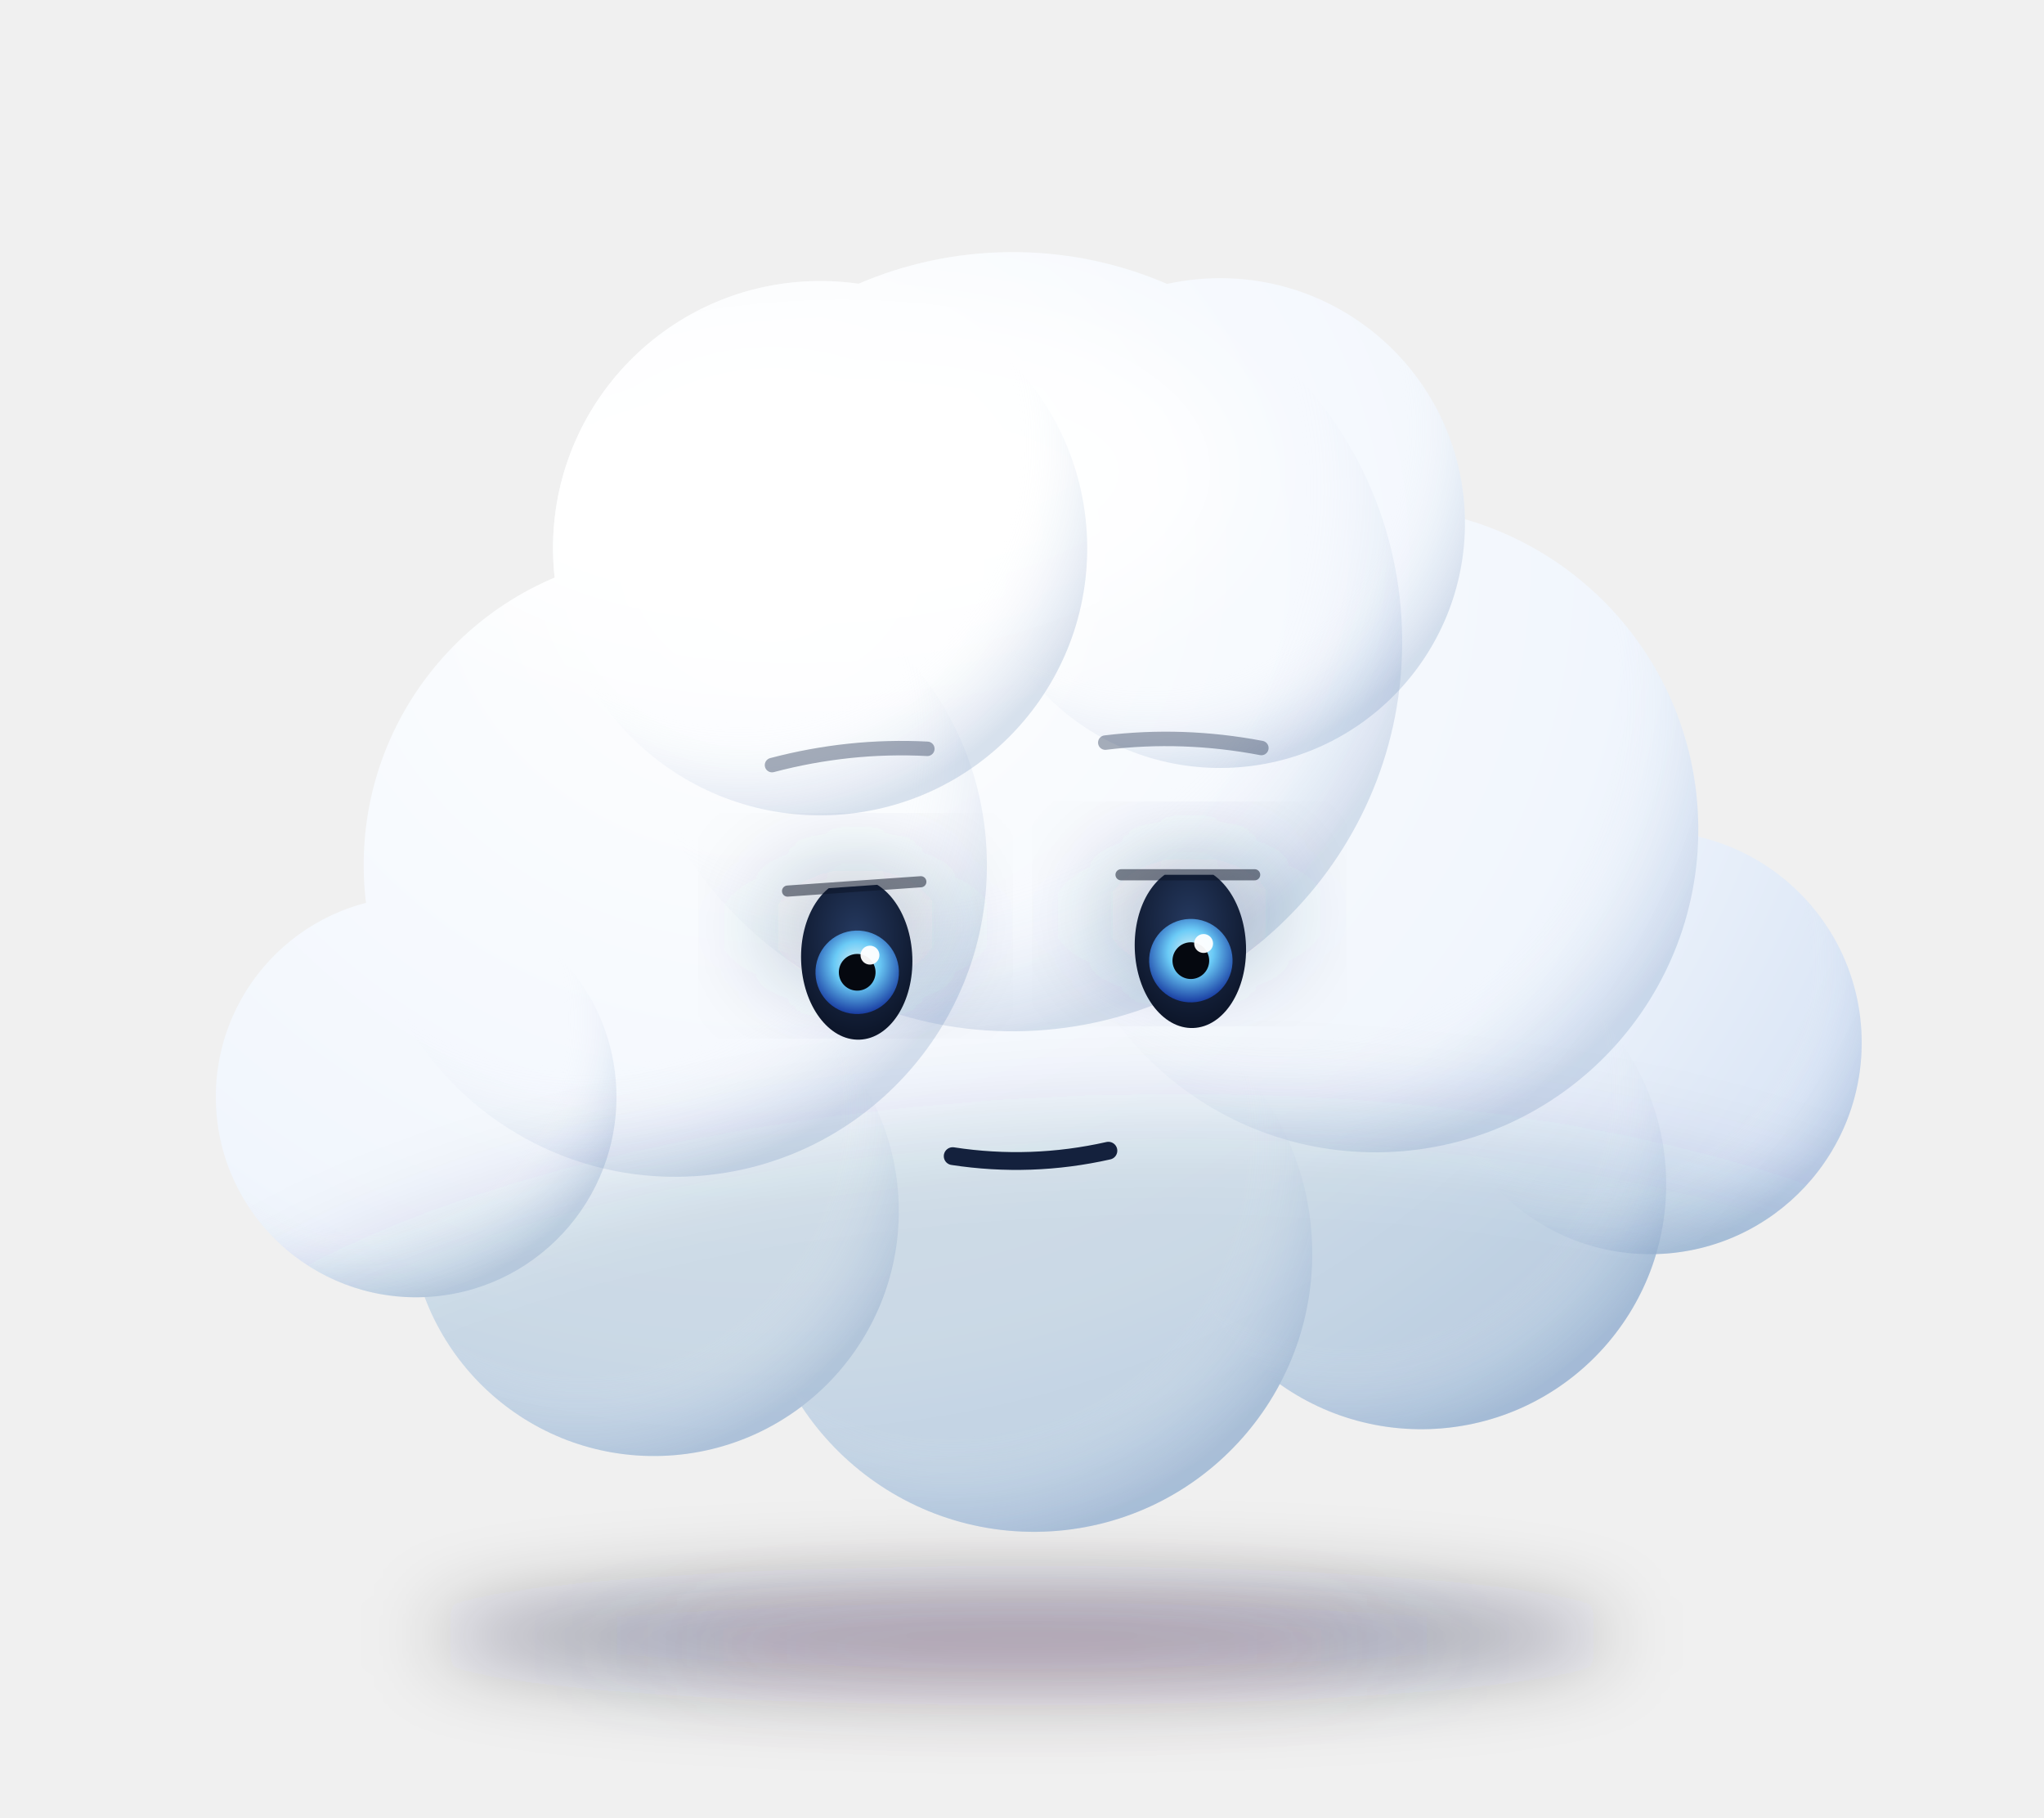
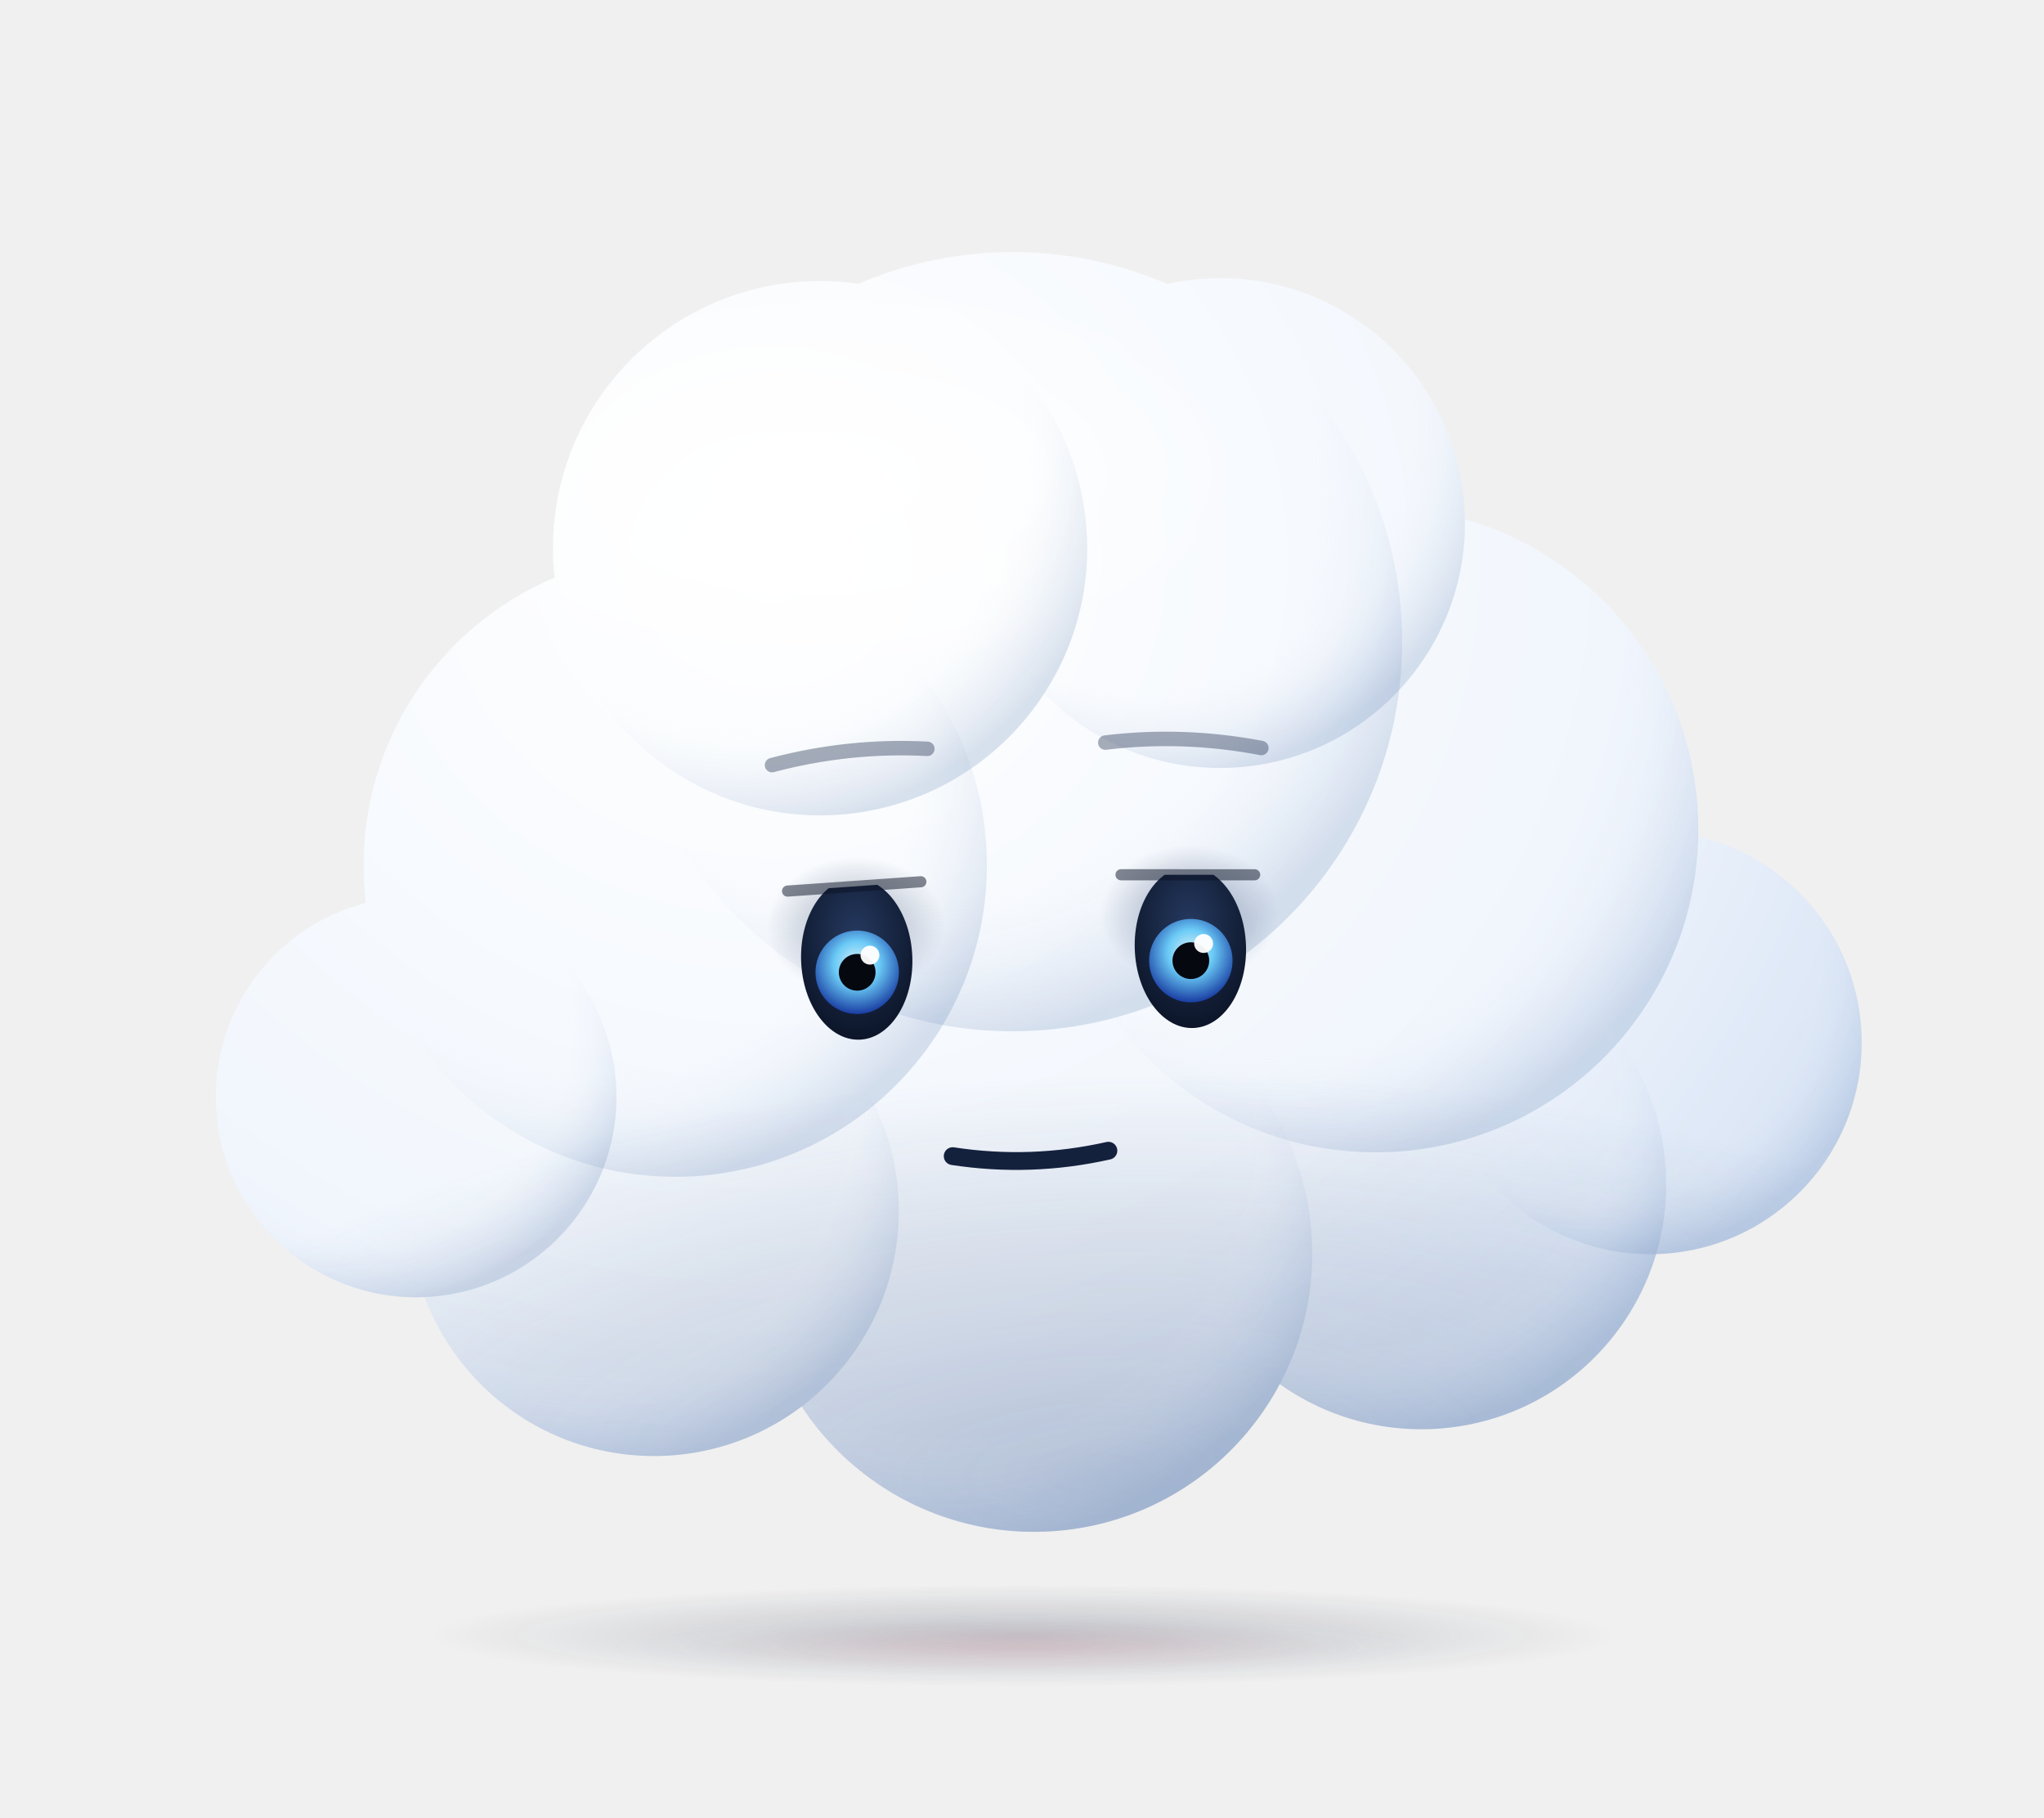
<svg xmlns="http://www.w3.org/2000/svg" viewBox="0 0 360 320" width="720" height="640">
  <defs>
    <radialGradient id="cl-body" cx="38%" cy="30%" r="78%">
      <stop offset="0" stop-color="#FFFFFF" />
      <stop offset="0.55" stop-color="#F1F6FD" />
      <stop offset="0.85" stop-color="#D3E0F3" />
      <stop offset="1" stop-color="#AAC0DE" />
    </radialGradient>
    <radialGradient id="cl-lobe" cx="36%" cy="30%" r="72%">
      <stop offset="0" stop-color="#FFFFFF" stop-opacity="0" />
      <stop offset="0.72" stop-color="#FFFFFF" stop-opacity="0" />
      <stop offset="0.9" stop-color="#7F9CC8" stop-opacity="0.12" />
      <stop offset="1" stop-color="#5D7FB0" stop-opacity="0.22" />
    </radialGradient>
    <radialGradient id="cl-iris" cx="50%" cy="40%" r="60%">
      <stop offset="0" stop-color="#E6FAFF" />
      <stop offset="0.45" stop-color="#6FD3FF" />
      <stop offset="1" stop-color="#1A3FA8" />
    </radialGradient>
    <radialGradient id="cl-eye" cx="50%" cy="35%" r="70%">
      <stop offset="0" stop-color="#25395F" />
      <stop offset="1" stop-color="#0A1224" />
    </radialGradient>
-     <filter id="cl-soft" x="-40%" y="-40%" width="180%" height="180%">
-       <feGaussianBlur stdDeviation="9" />
-     </filter>
-     <filter id="cl-glow" x="-50%" y="-200%" width="200%" height="500%">
-       <feGaussianBlur stdDeviation="7" />
-     </filter>
+     <radialGradient id="cl-hi" cx="50%" cy="50%" r="50%">
+       <stop offset="0" stop-color="#FFFFFF" stop-opacity="0.95" />
+       <stop offset="0.6" stop-color="#FFFFFF" stop-opacity="0.45" />
+       <stop offset="1" stop-color="#FFFFFF" stop-opacity="0" />
+     </radialGradient>
+     <radialGradient id="cl-shade" cx="50%" cy="50%" r="50%">
+       <stop offset="0" stop-color="#1E3A6E" stop-opacity="0.24" />
+       <stop offset="0.6" stop-color="#1E3A6E" stop-opacity="0.12" />
+       <stop offset="1" stop-color="#1E3A6E" stop-opacity="0" />
+     </radialGradient>
+     <radialGradient id="cl-socket" cx="50%" cy="50%" r="50%">
+       <stop offset="0" stop-color="#2A3F66" stop-opacity="0.42" />
+       <stop offset="1" stop-color="#2A3F66" stop-opacity="0" />
+     </radialGradient>
+     <radialGradient id="cl-ground" cx="50%" cy="50%" r="50%">
+       <stop offset="0" stop-color="#07102A" stop-opacity="0.6" />
+       <stop offset="1" stop-color="#07102A" stop-opacity="0" />
+     </radialGradient>
+     <radialGradient id="cl-cyan" cx="50%" cy="50%" r="50%">
+       <stop offset="0" stop-color="#6FD3FF" stop-opacity="0.9" />
+       <stop offset="1" stop-color="#6FD3FF" stop-opacity="0" />
+     </radialGradient>
+     <radialGradient id="cl-coral" cx="50%" cy="50%" r="50%">
+       <stop offset="0" stop-color="#FF8A8A" stop-opacity="0.9" />
+       <stop offset="1" stop-color="#FF8A8A" stop-opacity="0" />
+     </radialGradient>
    <clipPath id="cl-clip">
      <circle cx="180" cy="112" r="70" />
      <circle cx="118" cy="150" r="56" />
      <circle cx="244" cy="148" r="58" />
      <circle cx="146" cy="94" r="48" />
      <circle cx="218" cy="92" r="44" />
      <circle cx="70" cy="190" r="36" />
      <circle cx="292" cy="188" r="38" />
      <circle cx="112" cy="212" r="44" />
      <circle cx="180" cy="222" r="50" />
      <circle cx="250" cy="212" r="44" />
    </clipPath>
    <clipPath id="cl-ell-L">
      <ellipse cx="150" cy="168" rx="10" ry="14.5" />
    </clipPath>
    <clipPath id="cl-ell-R">
      <ellipse cx="210" cy="168" rx="10" ry="14.5" />
    </clipPath>
    <clipPath id="cl-lid-L">
      <path d="M136 155.44 L164 154.46 L164 198 L136 198 Z" data-k="lidL" />
    </clipPath>
    <clipPath id="cl-lid-R">
      <path d="M196 154.46 L224 155.44 L224 198 L196 198 Z" data-k="lidR" />
    </clipPath>
  </defs>
-   <ellipse cx="180" cy="288" rx="104" ry="9" fill="#07102A" fill-opacity="0.34" filter="url(#cl-glow)" data-k="ground" />
-   <ellipse cx="180" cy="290" rx="78" ry="6" fill="#6FD3FF" fill-opacity="0.08" filter="url(#cl-glow)" data-k="glowCyan" />
-   <ellipse cx="180" cy="290" rx="60" ry="5" fill="#FF8A8A" fill-opacity="0.2" filter="url(#cl-glow)" data-k="glowCoral" />
+   <ellipse cx="180" cy="288" rx="104" ry="9" fill="url(#cl-ground)" fill-opacity="0.34" data-k="ground" />
+   <ellipse cx="180" cy="290" rx="78" ry="6" fill="url(#cl-cyan)" fill-opacity="0.08" data-k="glowCyan" />
+   <ellipse cx="180" cy="290" rx="60" ry="5" fill="url(#cl-coral)" fill-opacity="0.2" data-k="glowCoral" />
  <g transform="translate(0 0) translate(180 160) rotate(-2) scale(0.98 0.98) translate(-180 -160)" data-k="body">
    <g clip-path="url(#cl-clip)">
      <rect x="0" y="0" width="360" height="320" fill="url(#cl-body)" />
-       <ellipse cx="146" cy="82" rx="74" ry="34" fill="#FFFFFF" fill-opacity="0.9" filter="url(#cl-soft)" />
-       <ellipse cx="190" cy="262" rx="176" ry="64" fill="#1E3A6E" fill-opacity="0.16" filter="url(#cl-soft)" />
+       <ellipse cx="146" cy="82" rx="78" ry="38" fill="url(#cl-hi)" />
+       <ellipse cx="190" cy="262" rx="186" ry="72" fill="url(#cl-shade)" />
      <circle cx="180" cy="112" r="70" fill="url(#cl-lobe)" />
      <circle cx="118" cy="150" r="56" fill="url(#cl-lobe)" />
      <circle cx="244" cy="148" r="58" fill="url(#cl-lobe)" />
      <circle cx="146" cy="94" r="48" fill="url(#cl-lobe)" />
      <circle cx="218" cy="92" r="44" fill="url(#cl-lobe)" />
      <circle cx="70" cy="190" r="36" fill="url(#cl-lobe)" />
      <circle cx="292" cy="188" r="38" fill="url(#cl-lobe)" />
      <circle cx="112" cy="212" r="44" fill="url(#cl-lobe)" />
      <circle cx="180" cy="222" r="50" fill="url(#cl-lobe)" />
      <circle cx="250" cy="212" r="44" fill="url(#cl-lobe)" />
    </g>
-     <ellipse cx="150" cy="162" rx="15" ry="10.15" fill="#2A3F66" fill-opacity="0.3" filter="url(#cl-soft)" />
+     <ellipse cx="150" cy="162" rx="16" ry="12.325" fill="url(#cl-socket)" />
    <g clip-path="url(#cl-lid-L)">
      <g clip-path="url(#cl-ell-L)">
        <ellipse cx="150" cy="168" rx="10" ry="14.5" fill="url(#cl-eye)" />
        <g transform="translate(0 2.39)" data-k="gazeL">
          <circle cx="150" cy="168" r="7.5" fill="url(#cl-iris)" fill-opacity="0.95" />
          <circle cx="150" cy="168" r="3.3" fill="#05080F" />
          <circle cx="152.4" cy="165" r="1.7" fill="#FFFFFF" fill-opacity="0.95" />
        </g>
      </g>
    </g>
    <path d="M138 155.37 L162 154.53" fill="none" stroke="#0A1224" stroke-opacity="0.5" stroke-width="2" stroke-linecap="round" data-k="lidEdgeL" />
    <path d="M136 132.65 Q150 129.48 164 130.7" fill="none" stroke="#1B2A4A" stroke-opacity="0.38" stroke-width="2.6" stroke-linecap="round" data-k="browL" />
-     <ellipse cx="210" cy="162" rx="15" ry="10.15" fill="#2A3F66" fill-opacity="0.3" filter="url(#cl-soft)" />
+     <ellipse cx="210" cy="162" rx="16" ry="12.325" fill="url(#cl-socket)" />
    <g clip-path="url(#cl-lid-R)">
      <g clip-path="url(#cl-ell-R)">
        <ellipse cx="210" cy="168" rx="10" ry="14.5" fill="url(#cl-eye)" />
        <g transform="translate(0 2.39)" data-k="gazeR">
          <circle cx="210" cy="168" r="7.5" fill="url(#cl-iris)" fill-opacity="0.95" />
          <circle cx="210" cy="168" r="3.3" fill="#05080F" />
          <circle cx="212.4" cy="165" r="1.7" fill="#FFFFFF" fill-opacity="0.95" />
        </g>
      </g>
    </g>
    <path d="M198 154.53 L222 155.37" fill="none" stroke="#0A1224" stroke-opacity="0.5" stroke-width="2" stroke-linecap="round" data-k="lidEdgeR" />
    <path d="M224 132.65 Q210 129.48 196 130.7" fill="none" stroke="#1B2A4A" stroke-opacity="0.38" stroke-width="2.6" stroke-linecap="round" data-k="browR" />
    <path d="M166 204 Q180 206.64 194 204" fill="none" stroke="#14213D" stroke-width="3.2" stroke-linecap="round" data-k="smile" />
    <ellipse cx="180" cy="207.28" rx="4.5" ry="0.8" fill="#14213D" fill-opacity="0" data-k="mouthOpen" />
  </g>
</svg>
